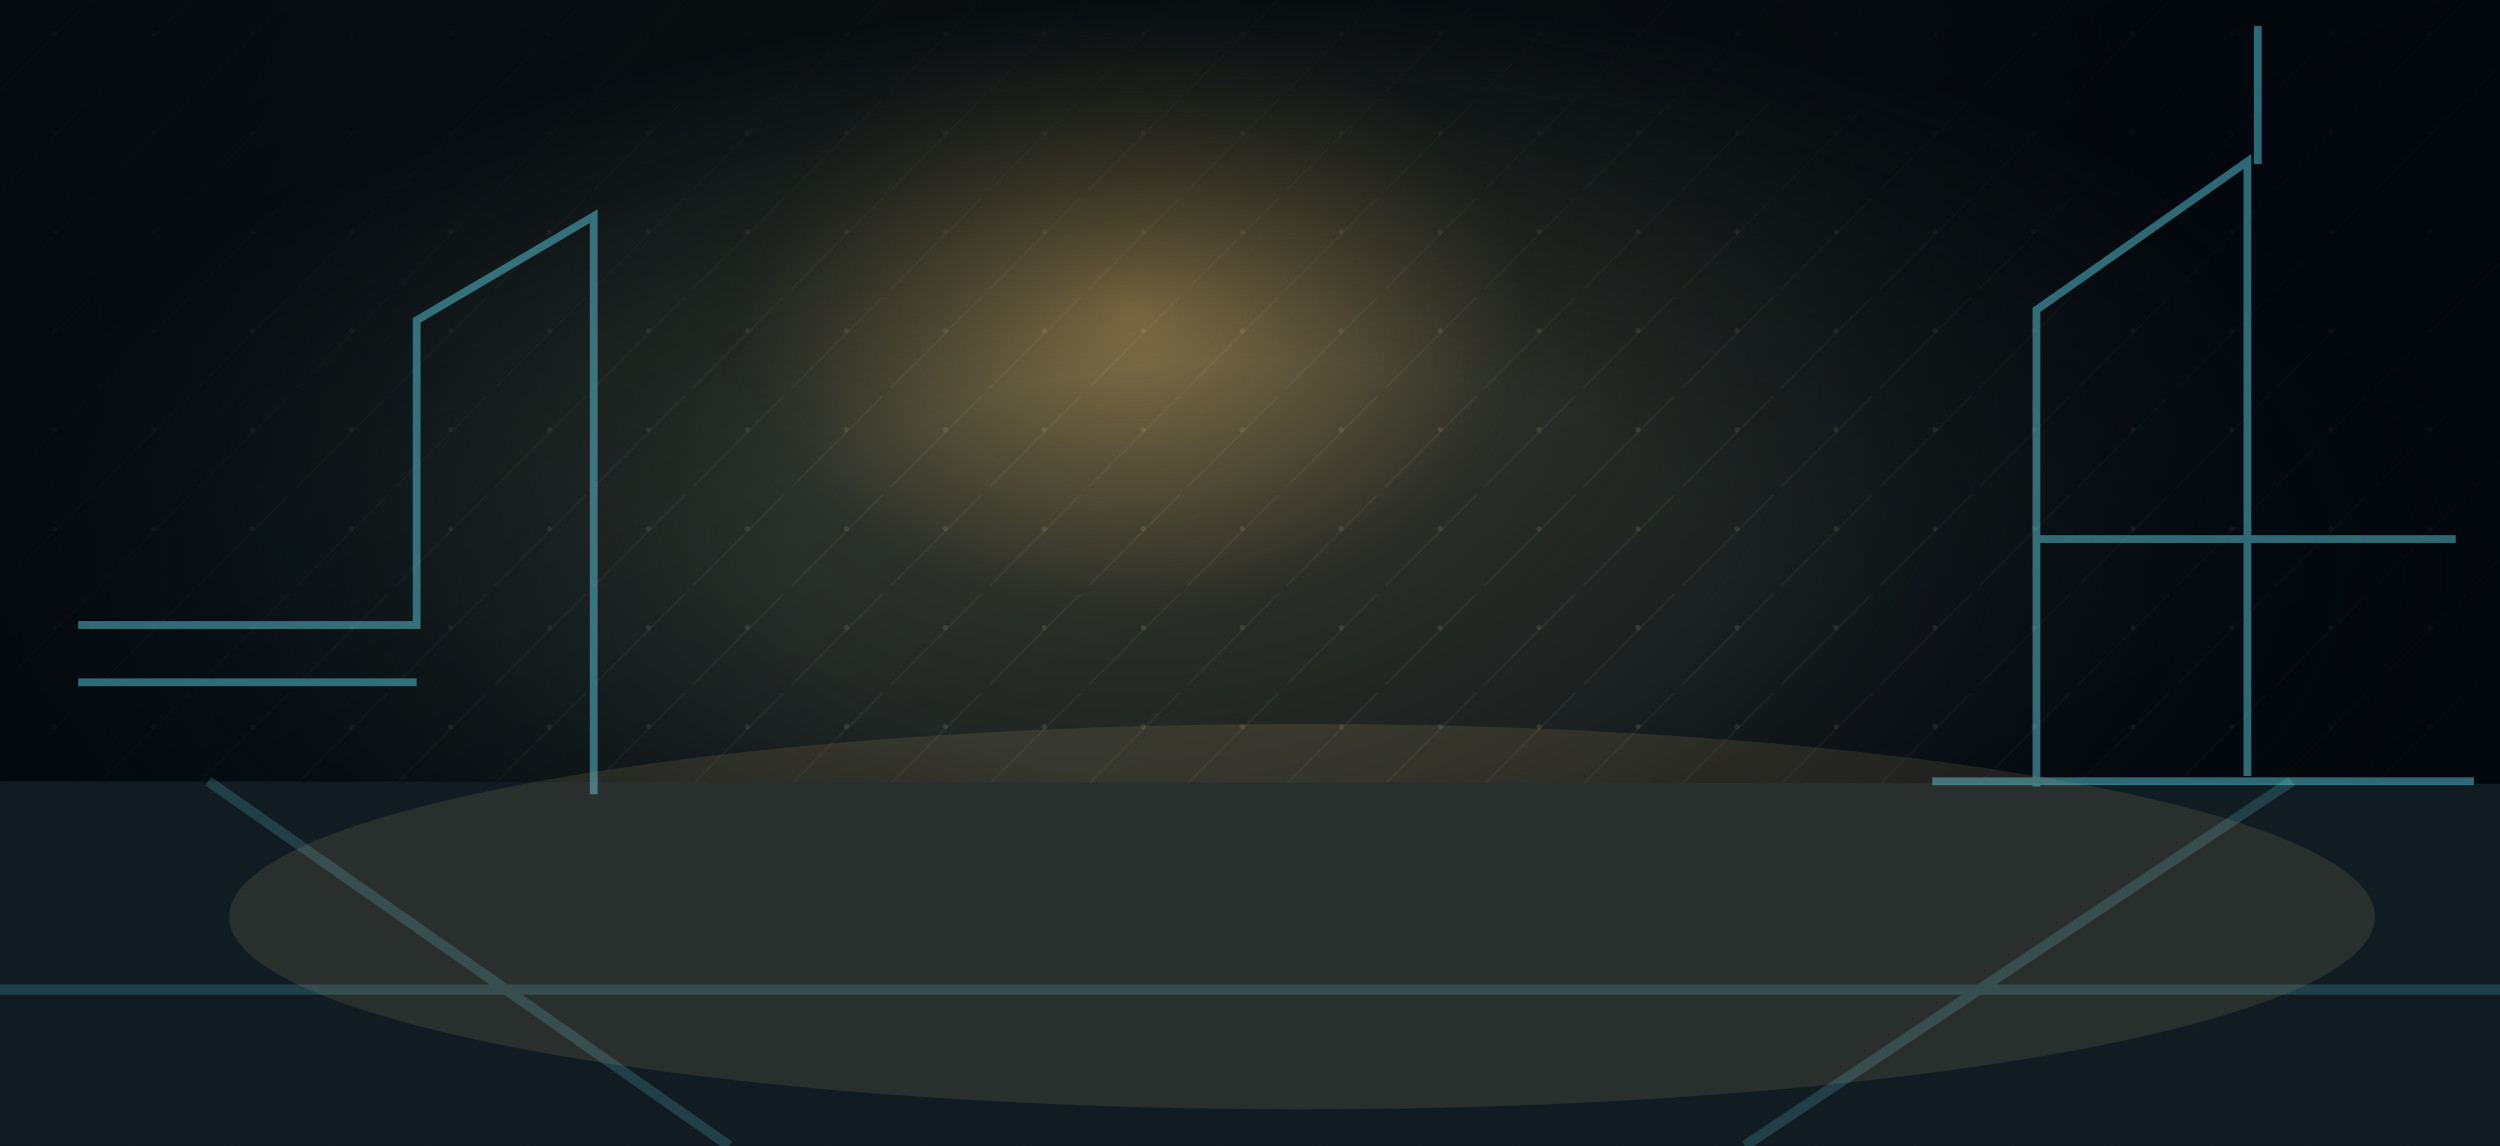
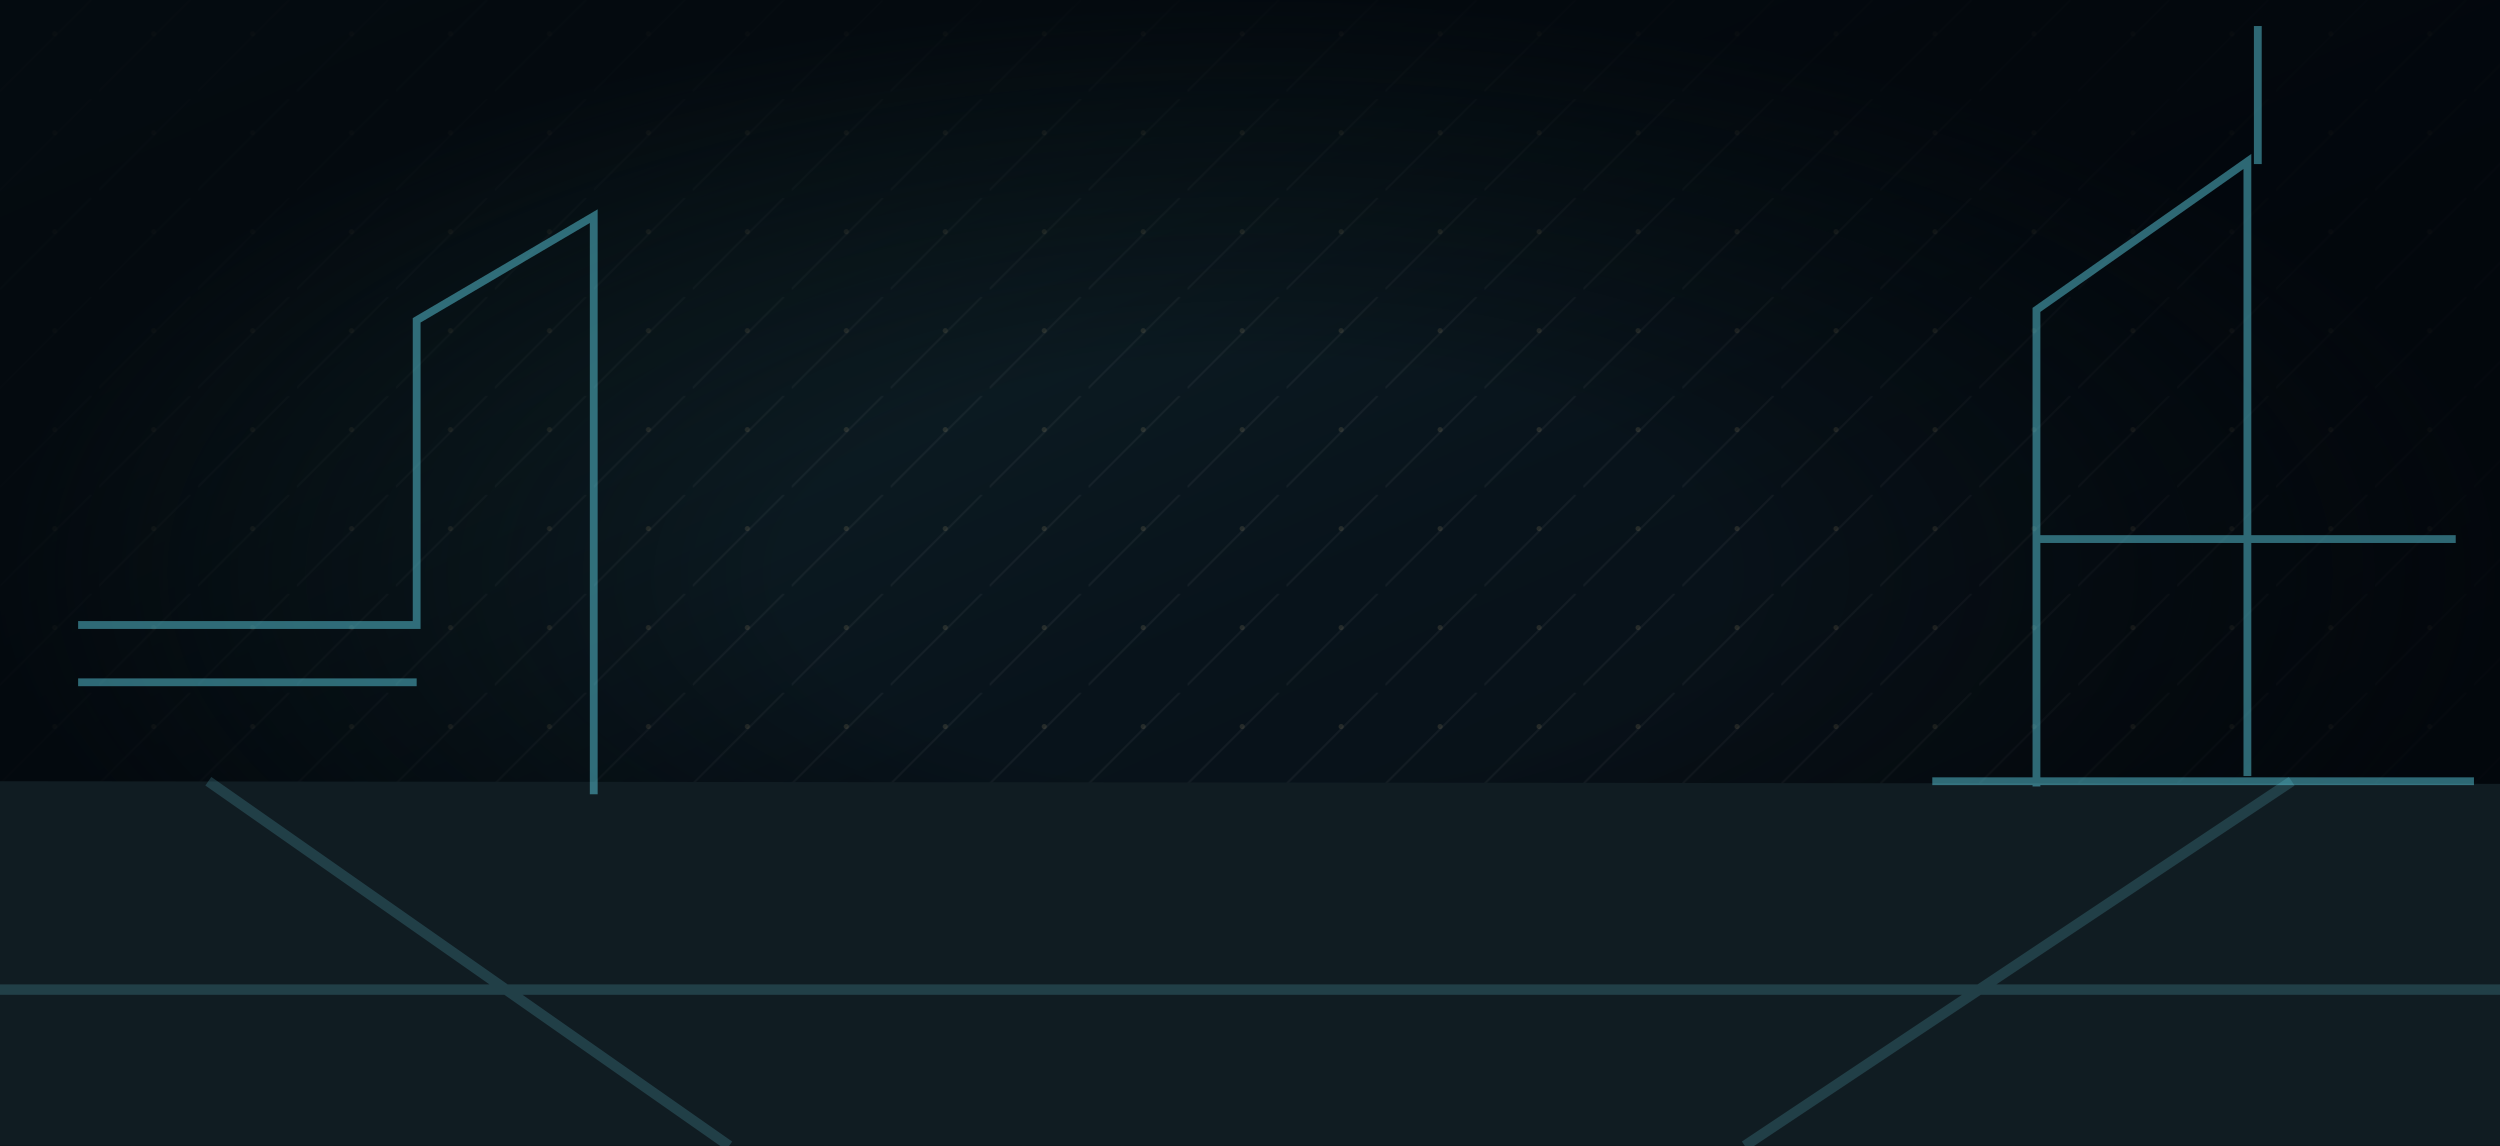
<svg xmlns="http://www.w3.org/2000/svg" width="960" height="440" viewBox="0 0 960 440">
  <defs>
    <linearGradient id="night" x1="0" y1="0" x2="1" y2="1">
      <stop stop-color="#142b30" />
      <stop offset=".52" stop-color="#08131b" />
      <stop offset="1" stop-color="#070d13" />
    </linearGradient>
    <linearGradient id="gold" x1="0" y1="0" x2=".86" y2="1">
      <stop stop-color="#fff1b8" />
      <stop offset=".28" stop-color="#d7ae62" />
      <stop offset=".61" stop-color="#7c4d26" />
      <stop offset=".84" stop-color="#e9c583" />
      <stop offset="1" stop-color="#5f3e23" />
    </linearGradient>
    <linearGradient id="silk" x1="0" y1="0" x2="1" y2="1">
      <stop stop-color="#123e33" />
      <stop offset=".55" stop-color="#07171b" />
      <stop offset="1" stop-color="#020c11" />
    </linearGradient>
    <linearGradient id="paper" x1="0" y1="0" x2="1" y2="1">
      <stop stop-color="#fff9e7" />
      <stop offset=".62" stop-color="#ebd9b6" />
      <stop offset="1" stop-color="#c9b58b" />
    </linearGradient>
    <linearGradient id="obsidian" x1="0" y1="0" x2="1" y2="1">
      <stop stop-color="#495968" />
      <stop offset=".36" stop-color="#14202c" />
      <stop offset=".75" stop-color="#060c15" />
      <stop offset="1" stop-color="#27323a" />
    </linearGradient>
    <radialGradient id="light">
      <stop stop-color="#d7ae62" stop-opacity=".6" />
      <stop offset=".35" stop-color="#d7ae62" stop-opacity=".16" />
      <stop offset="1" stop-color="#d7ae62" stop-opacity="0" />
    </radialGradient>
    <radialGradient id="aura">
      <stop stop-color="#e4baff" stop-opacity=".48" />
      <stop offset=".46" stop-color="#a160da" stop-opacity=".13" />
      <stop offset="1" stop-color="#34163f" stop-opacity="0" />
    </radialGradient>
    <radialGradient id="vignette">
      <stop offset=".37" stop-color="#000000" stop-opacity="0" />
      <stop offset="1" stop-color="#01050a" stop-opacity=".83" />
    </radialGradient>
    <filter id="soft" x="-50%" y="-50%" width="200%" height="200%">
      <feGaussianBlur stdDeviation="21" />
    </filter>
    <filter id="smallglow" x="-70%" y="-70%" width="240%" height="240%">
      <feGaussianBlur stdDeviation="6" />
    </filter>
    <filter id="shadow" x="-40%" y="-40%" width="180%" height="200%">
      <feDropShadow dx="0" dy="11" stdDeviation="13" flood-color="#000000" flood-opacity=".79" />
    </filter>
    <pattern id="grain" width="38" height="38" patternUnits="userSpaceOnUse">
      <path d="M0 35L35 0" fill="none" stroke="#ffffff" stroke-opacity=".045" stroke-width=".8" />
      <circle cx="21" cy="13" r="1" fill="#ffde9a" opacity=".12" />
    </pattern>
  </defs>
  <rect width="960" height="440" fill="url(#night)" />
-   <ellipse cx="435" cy="120" rx="440" ry="330" fill="url(#light)" />
  <path d="M0 365Q480 320 960 365V440H0Z" fill="#020b0b" opacity=".72" />
  <rect width="960" height="440" fill="url(#grain)" />
  <rect width="960" height="440" fill="url(#vignette)" />
  <path d="M0 300L960 301V440H0Z" fill="#101c22" />
  <path d="M0 380L960 380M80 300L280 440M880 300L670 440" stroke="#5eb5c8" opacity=".23" stroke-width="4" />
  <g fill="none" stroke="#62ddf1" stroke-width="3" opacity=".45">
    <path d="M30 240H160V123L228 83V305M782 302V119L863 62V298M742 300H950" />
    <path d="M30 262H160M782 207H943M867 63V10" />
  </g>
-   <ellipse cx="500" cy="352" rx="412" ry="74" fill="#dcbb7d" opacity=".12" />
</svg>
